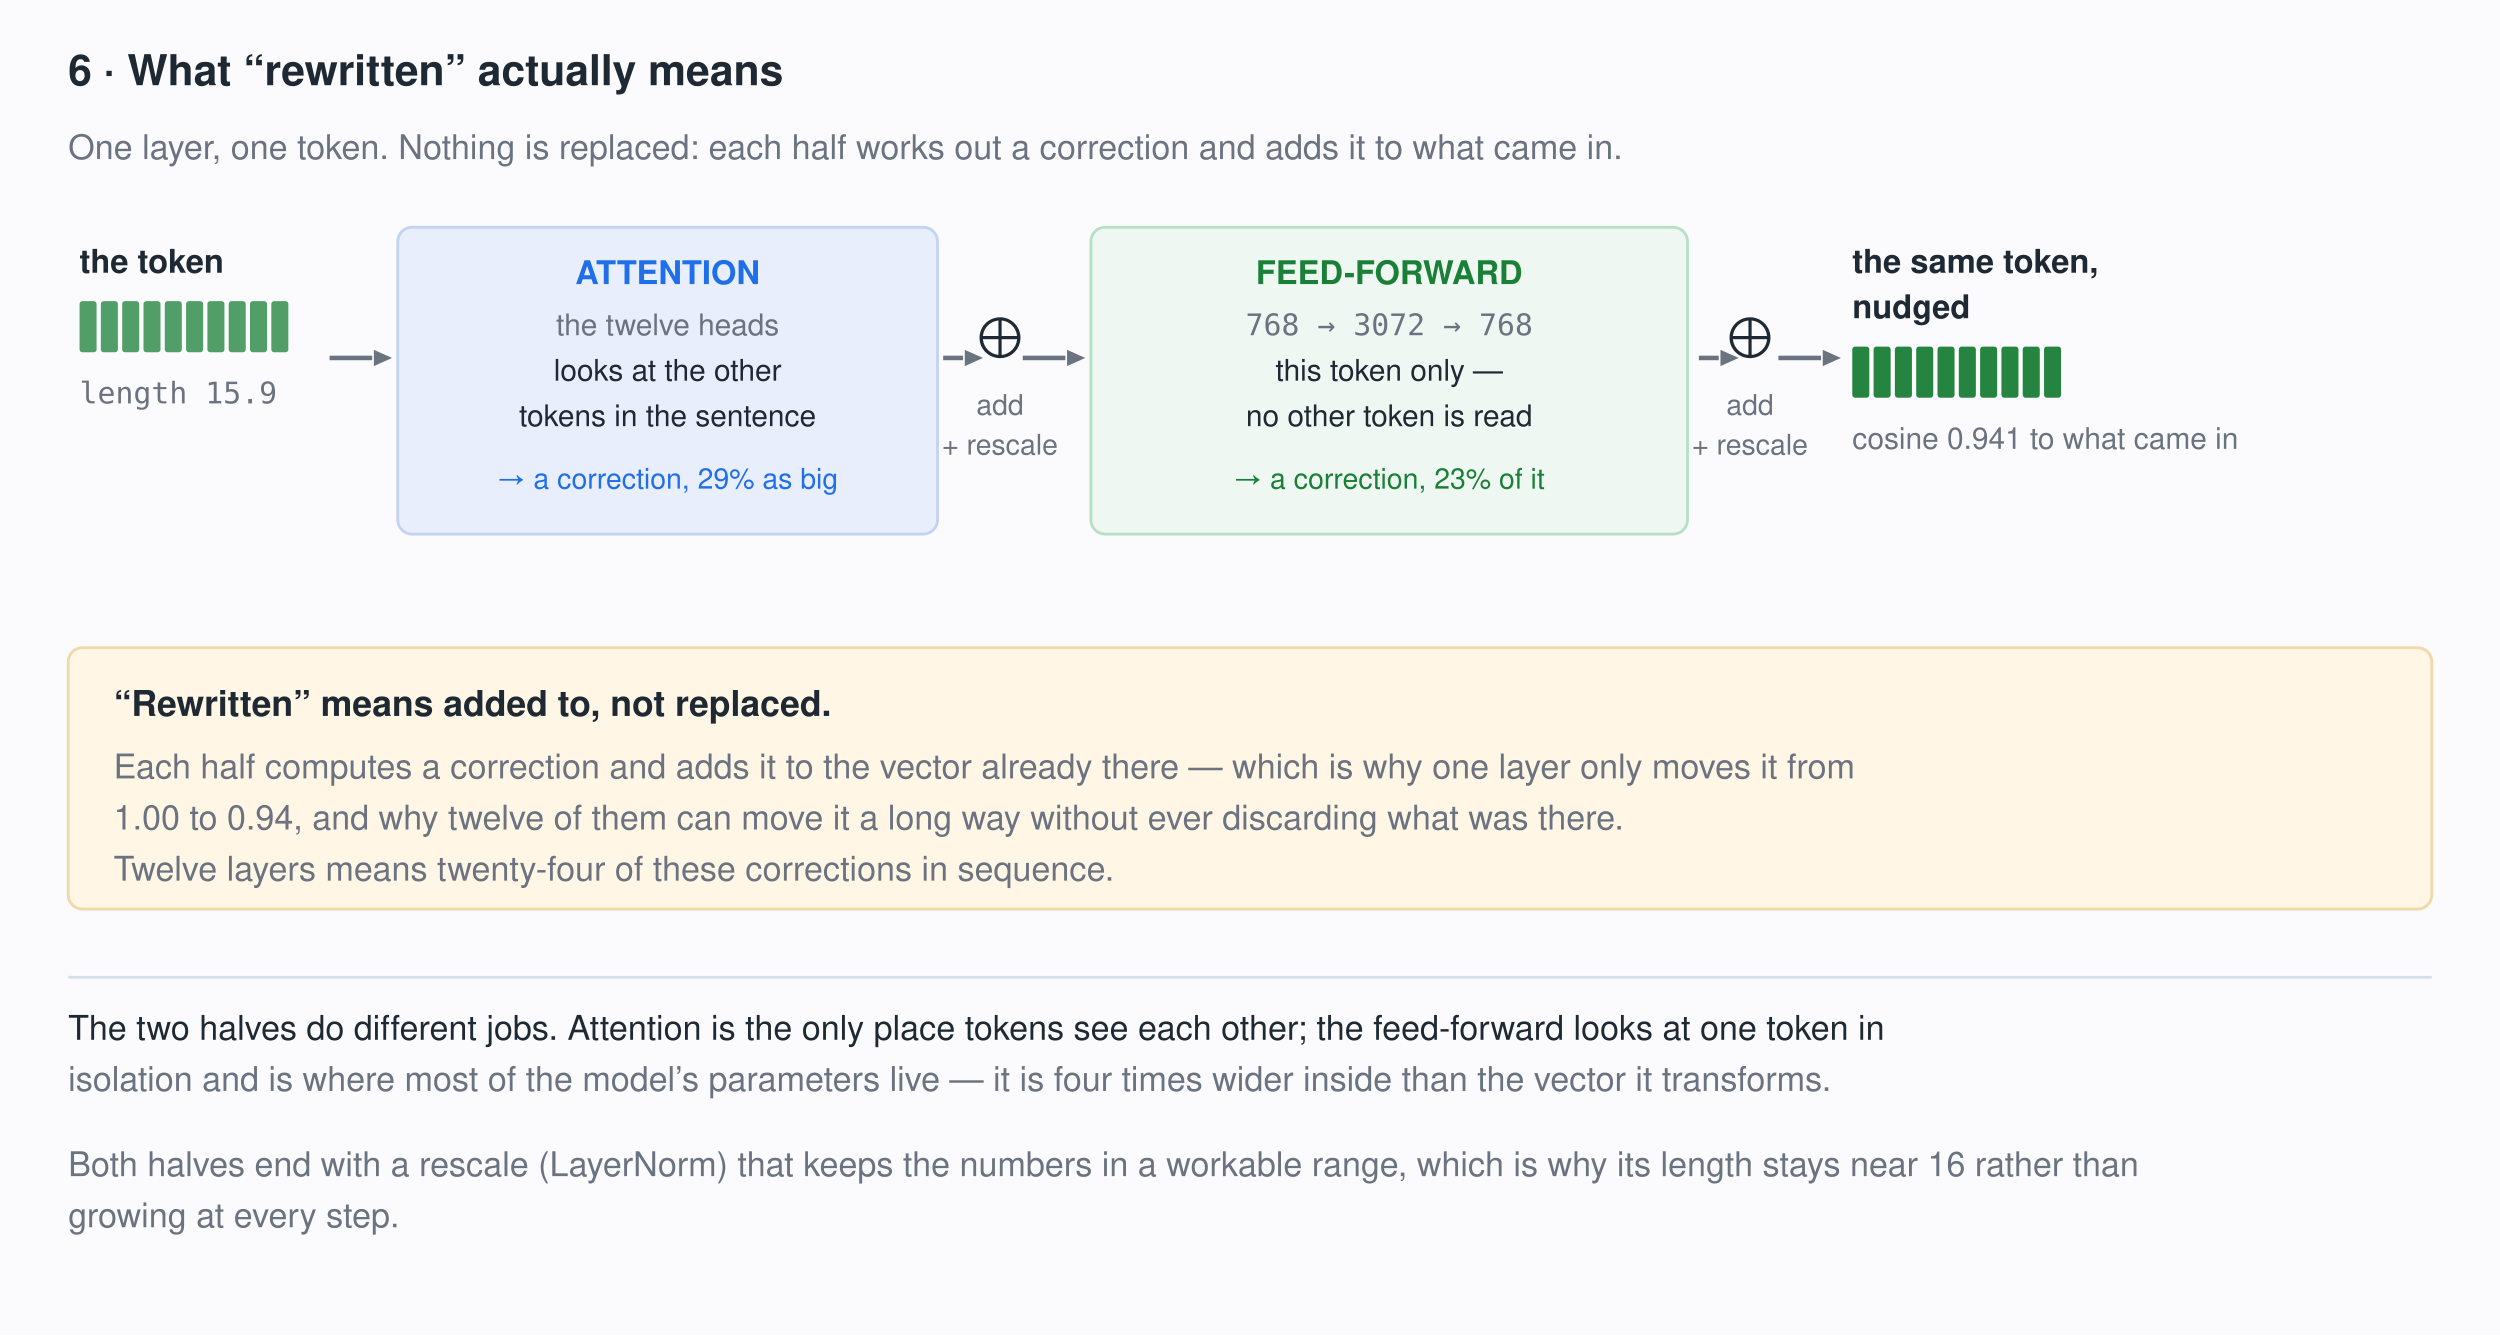
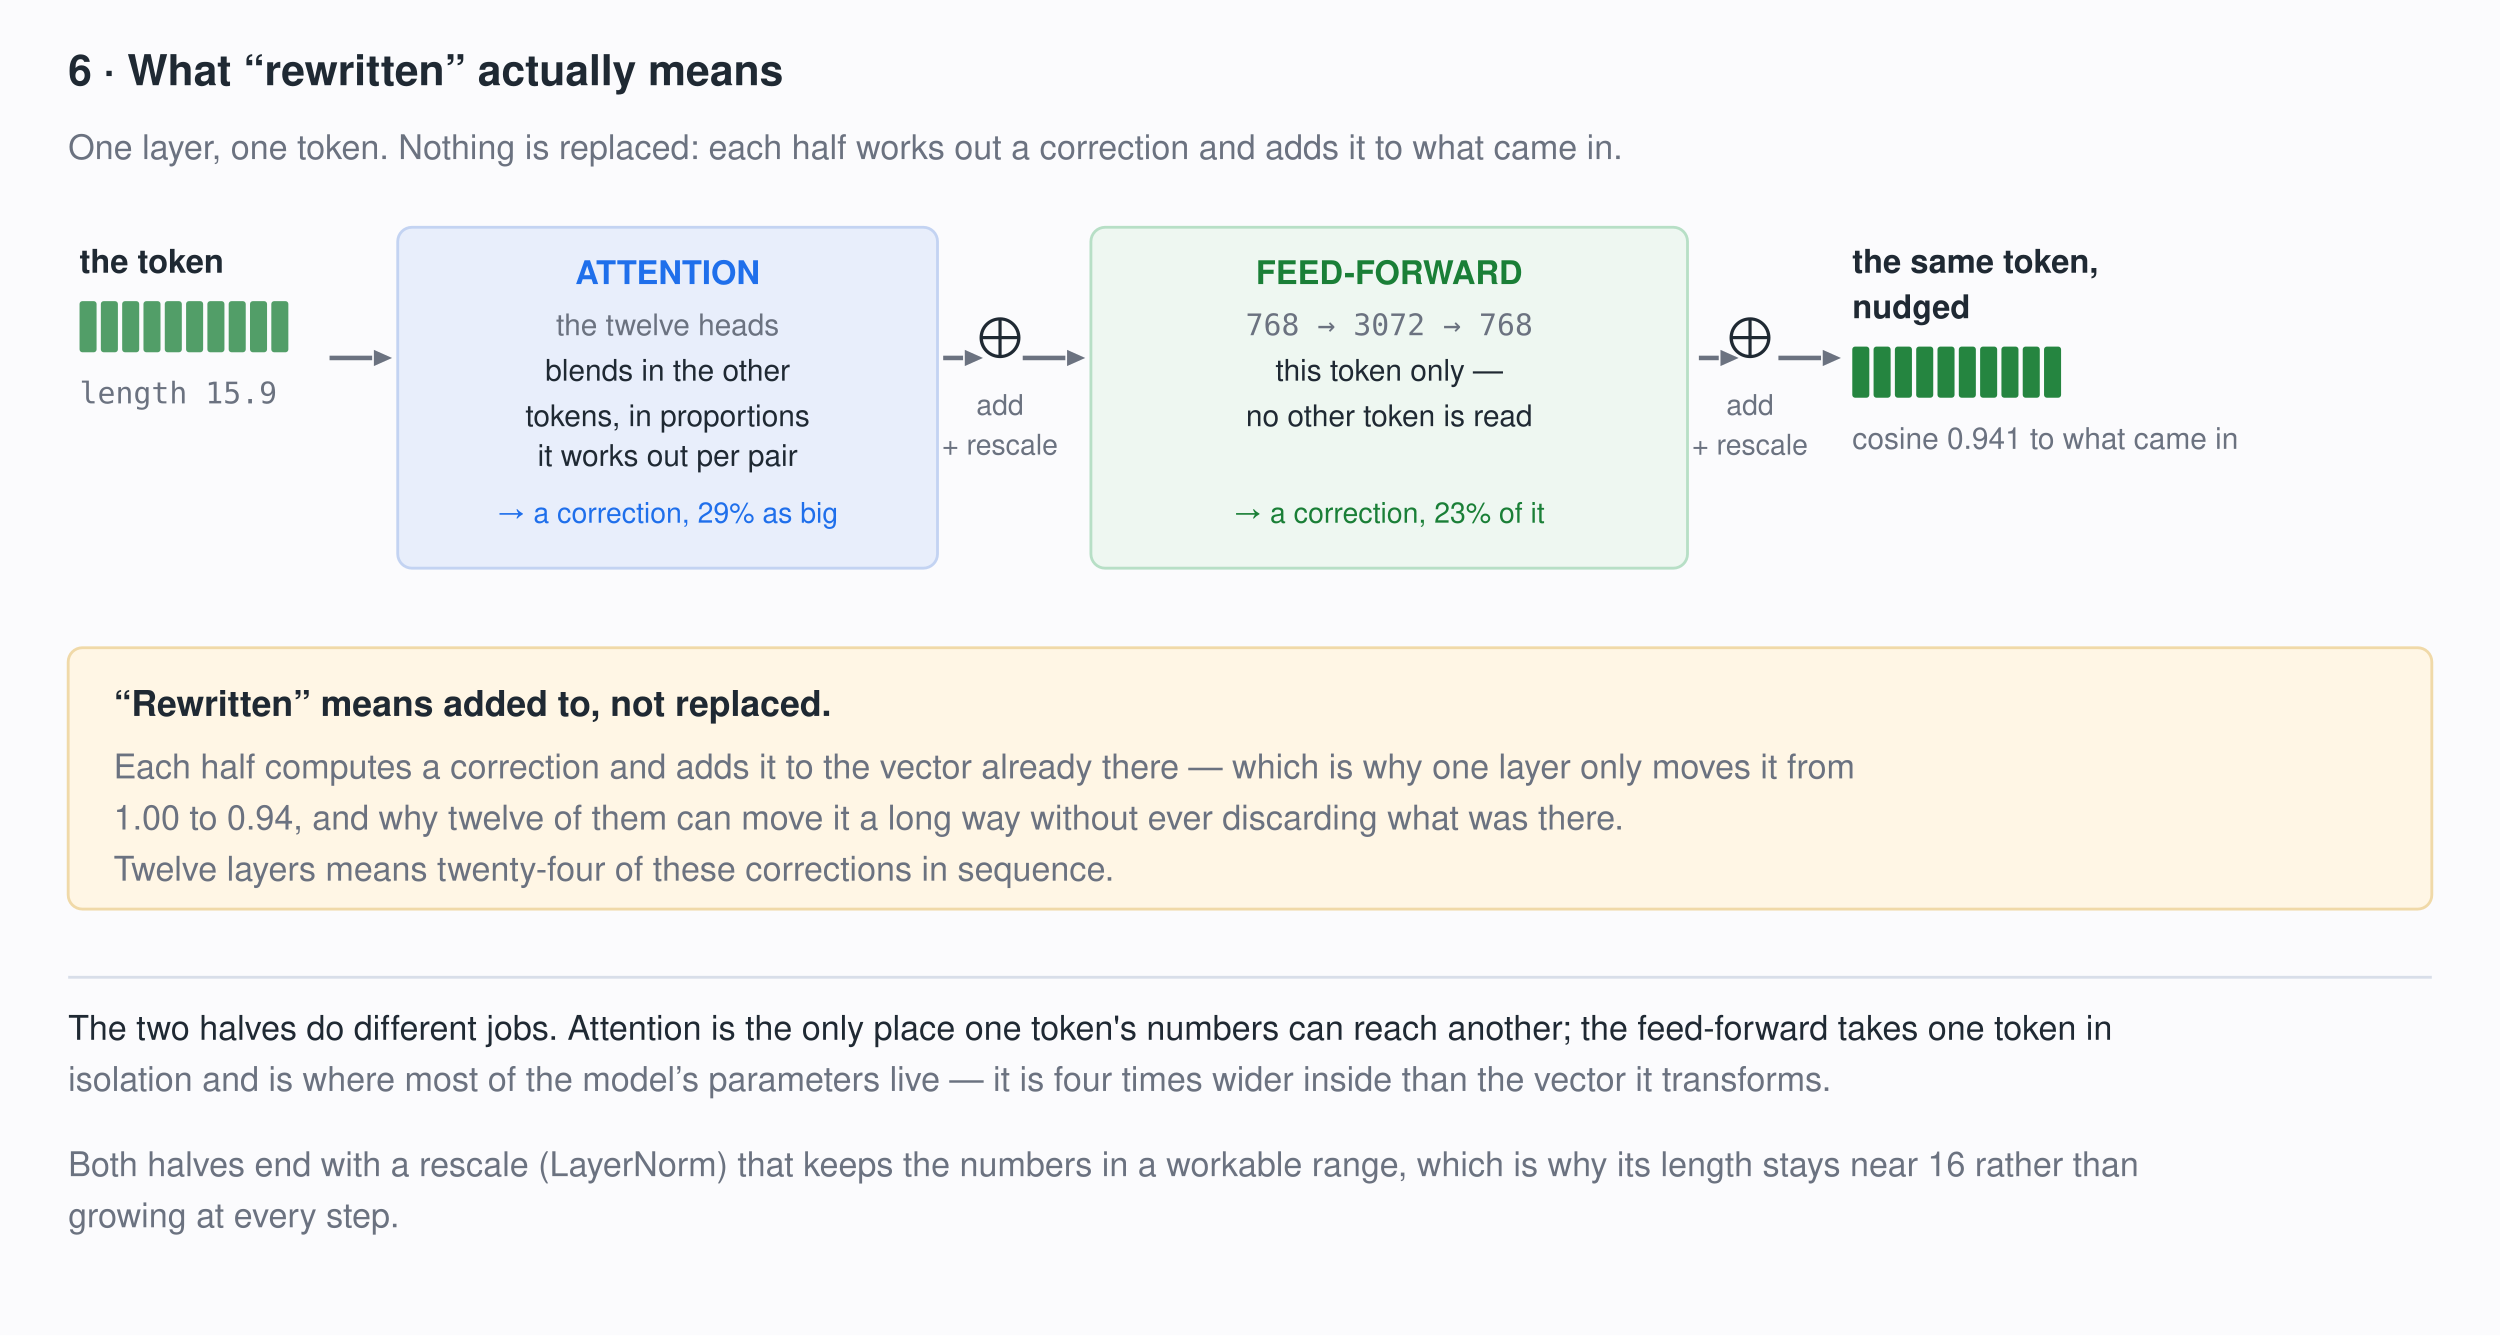
<svg xmlns="http://www.w3.org/2000/svg" viewBox="0 0 880 470" width="880" height="470" role="img" aria-label="What rewritten actually means">
  <rect width="880" height="470" fill="#fbfbfd" />
  <text x="24" y="30" font-family="ui-sans-serif,-apple-system,Segoe UI,Helvetica,Arial,sans-serif" font-size="15" fill="#1f2933" text-anchor="start" font-weight="600" font-style="normal">6 · What “rewritten” actually means</text>
  <text x="24" y="56" font-family="ui-sans-serif,-apple-system,Segoe UI,Helvetica,Arial,sans-serif" font-size="12" fill="#6b7280" text-anchor="start" font-weight="normal" font-style="normal">One layer, one token. Nothing is replaced: each half works out a correction and adds it to what came in.</text>
  <text x="28" y="96" font-family="ui-sans-serif,-apple-system,Segoe UI,Helvetica,Arial,sans-serif" font-size="11.5" fill="#1f2933" text-anchor="start" font-weight="600" font-style="normal">the token</text>
  <rect x="28.0" y="106" width="6" height="18" rx="1" fill="#1a7f37" opacity="0.75" />
  <rect x="35.5" y="106" width="6" height="18" rx="1" fill="#1a7f37" opacity="0.75" />
  <rect x="43.0" y="106" width="6" height="18" rx="1" fill="#1a7f37" opacity="0.75" />
  <rect x="50.5" y="106" width="6" height="18" rx="1" fill="#1a7f37" opacity="0.75" />
  <rect x="58.0" y="106" width="6" height="18" rx="1" fill="#1a7f37" opacity="0.75" />
  <rect x="65.5" y="106" width="6" height="18" rx="1" fill="#1a7f37" opacity="0.75" />
  <rect x="73.0" y="106" width="6" height="18" rx="1" fill="#1a7f37" opacity="0.75" />
  <rect x="80.5" y="106" width="6" height="18" rx="1" fill="#1a7f37" opacity="0.75" />
  <rect x="88.0" y="106" width="6" height="18" rx="1" fill="#1a7f37" opacity="0.75" />
  <rect x="95.5" y="106" width="6" height="18" rx="1" fill="#1a7f37" opacity="0.75" />
  <text x="28" y="142" font-family="ui-monospace,SFMono-Regular,Menlo,Consolas,monospace" font-size="10.5" fill="#6b7280" text-anchor="start" font-weight="normal" font-style="normal">length 15.9</text>
-   <rect x="140" y="80" width="190" height="108" rx="5" fill="#e8eefb" stroke="#c3d3f2" stroke-width="1" />
+   <rect x="140" y="80" width="190" height="120" rx="5" fill="#e8eefb" stroke="#c3d3f2" stroke-width="1" />
  <text x="235" y="100" font-family="ui-sans-serif,-apple-system,Segoe UI,Helvetica,Arial,sans-serif" font-size="11.5" fill="#1f6feb" text-anchor="middle" font-weight="600" font-style="normal">ATTENTION</text>
  <text x="235" y="118" font-family="ui-sans-serif,-apple-system,Segoe UI,Helvetica,Arial,sans-serif" font-size="10.5" fill="#6b7280" text-anchor="middle" font-weight="normal" font-style="normal">the twelve heads</text>
-   <text x="235" y="134" font-family="ui-sans-serif,-apple-system,Segoe UI,Helvetica,Arial,sans-serif" font-size="10.5" fill="#1f2933" text-anchor="middle" font-weight="normal" font-style="normal">looks at the other</text>
-   <text x="235" y="150" font-family="ui-sans-serif,-apple-system,Segoe UI,Helvetica,Arial,sans-serif" font-size="10.5" fill="#1f2933" text-anchor="middle" font-weight="normal" font-style="normal">tokens in the sentence</text>
-   <text x="235" y="172" font-family="ui-sans-serif,-apple-system,Segoe UI,Helvetica,Arial,sans-serif" font-size="10" fill="#1f6feb" text-anchor="middle" font-weight="normal" font-style="normal">→ a correction, 29% as big</text>
+   <text x="235" y="134" font-family="ui-sans-serif,-apple-system,Segoe UI,Helvetica,Arial,sans-serif" font-size="10.5" fill="#1f2933" text-anchor="middle" font-weight="normal" font-style="normal">blends in the other</text>
+   <text x="235" y="150" font-family="ui-sans-serif,-apple-system,Segoe UI,Helvetica,Arial,sans-serif" font-size="10.5" fill="#1f2933" text-anchor="middle" font-weight="normal" font-style="normal">tokens, in proportions</text>
+   <text x="235" y="164" font-family="ui-sans-serif,-apple-system,Segoe UI,Helvetica,Arial,sans-serif" font-size="10.5" fill="#1f2933" text-anchor="middle" font-weight="normal" font-style="normal">it works out per pair</text>
+   <text x="235" y="184" font-family="ui-sans-serif,-apple-system,Segoe UI,Helvetica,Arial,sans-serif" font-size="10" fill="#1f6feb" text-anchor="middle" font-weight="normal" font-style="normal">→ a correction, 29% as big</text>
  <text x="352" y="126" font-family="ui-sans-serif,-apple-system,Segoe UI,Helvetica,Arial,sans-serif" font-size="20" fill="#1f2933" text-anchor="middle" font-weight="normal" font-style="normal">⊕</text>
  <text x="352" y="146" font-family="ui-sans-serif,-apple-system,Segoe UI,Helvetica,Arial,sans-serif" font-size="10" fill="#6b7280" text-anchor="middle" font-weight="normal" font-style="normal">add</text>
  <text x="352" y="160" font-family="ui-sans-serif,-apple-system,Segoe UI,Helvetica,Arial,sans-serif" font-size="10" fill="#6b7280" text-anchor="middle" font-weight="normal" font-style="normal">+ rescale</text>
-   <rect x="384" y="80" width="210" height="108" rx="5" fill="#eef7f1" stroke="#b7dfc6" stroke-width="1" />
+   <rect x="384" y="80" width="210" height="120" rx="5" fill="#eef7f1" stroke="#b7dfc6" stroke-width="1" />
  <text x="489" y="100" font-family="ui-sans-serif,-apple-system,Segoe UI,Helvetica,Arial,sans-serif" font-size="11.5" fill="#1a7f37" text-anchor="middle" font-weight="600" font-style="normal">FEED-FORWARD</text>
  <text x="489" y="118" font-family="ui-monospace,SFMono-Regular,Menlo,Consolas,monospace" font-size="10.5" fill="#6b7280" text-anchor="middle" font-weight="normal" font-style="normal">768 → 3072 → 768</text>
  <text x="489" y="134" font-family="ui-sans-serif,-apple-system,Segoe UI,Helvetica,Arial,sans-serif" font-size="10.5" fill="#1f2933" text-anchor="middle" font-weight="normal" font-style="normal">this token only —</text>
  <text x="489" y="150" font-family="ui-sans-serif,-apple-system,Segoe UI,Helvetica,Arial,sans-serif" font-size="10.5" fill="#1f2933" text-anchor="middle" font-weight="normal" font-style="normal">no other token is read</text>
-   <text x="489" y="172" font-family="ui-sans-serif,-apple-system,Segoe UI,Helvetica,Arial,sans-serif" font-size="10" fill="#1a7f37" text-anchor="middle" font-weight="normal" font-style="normal">→ a correction, 23% of it</text>
+   <text x="489" y="184" font-family="ui-sans-serif,-apple-system,Segoe UI,Helvetica,Arial,sans-serif" font-size="10" fill="#1a7f37" text-anchor="middle" font-weight="normal" font-style="normal">→ a correction, 23% of it</text>
  <text x="616" y="126" font-family="ui-sans-serif,-apple-system,Segoe UI,Helvetica,Arial,sans-serif" font-size="20" fill="#1f2933" text-anchor="middle" font-weight="normal" font-style="normal">⊕</text>
  <text x="616" y="146" font-family="ui-sans-serif,-apple-system,Segoe UI,Helvetica,Arial,sans-serif" font-size="10" fill="#6b7280" text-anchor="middle" font-weight="normal" font-style="normal">add</text>
  <text x="616" y="160" font-family="ui-sans-serif,-apple-system,Segoe UI,Helvetica,Arial,sans-serif" font-size="10" fill="#6b7280" text-anchor="middle" font-weight="normal" font-style="normal">+ rescale</text>
  <text x="652" y="96" font-family="ui-sans-serif,-apple-system,Segoe UI,Helvetica,Arial,sans-serif" font-size="11.5" fill="#1f2933" text-anchor="start" font-weight="600" font-style="normal">the same token,</text>
  <text x="652" y="112" font-family="ui-sans-serif,-apple-system,Segoe UI,Helvetica,Arial,sans-serif" font-size="11.5" fill="#1f2933" text-anchor="start" font-weight="600" font-style="normal">nudged</text>
  <rect x="652.0" y="122" width="6" height="18" rx="1" fill="#1a7f37" opacity="0.95" />
  <rect x="659.5" y="122" width="6" height="18" rx="1" fill="#1a7f37" opacity="0.95" />
  <rect x="667.0" y="122" width="6" height="18" rx="1" fill="#1a7f37" opacity="0.95" />
  <rect x="674.5" y="122" width="6" height="18" rx="1" fill="#1a7f37" opacity="0.95" />
  <rect x="682.0" y="122" width="6" height="18" rx="1" fill="#1a7f37" opacity="0.95" />
  <rect x="689.5" y="122" width="6" height="18" rx="1" fill="#1a7f37" opacity="0.95" />
  <rect x="697.0" y="122" width="6" height="18" rx="1" fill="#1a7f37" opacity="0.95" />
  <rect x="704.5" y="122" width="6" height="18" rx="1" fill="#1a7f37" opacity="0.95" />
  <rect x="712.0" y="122" width="6" height="18" rx="1" fill="#1a7f37" opacity="0.95" />
  <rect x="719.5" y="122" width="6" height="18" rx="1" fill="#1a7f37" opacity="0.95" />
  <text x="652" y="158" font-family="ui-sans-serif,-apple-system,Segoe UI,Helvetica,Arial,sans-serif" font-size="10.5" fill="#6b7280" text-anchor="start" font-weight="normal" font-style="normal">cosine 0.941 to what came in</text>
  <line x1="116" y1="126" x2="131.0" y2="126.0" stroke="#6b7280" stroke-width="1.6" />
  <polygon points="138,126 131.608,128.854 131.608,123.146" fill="#6b7280" />
  <line x1="332" y1="126" x2="339.0" y2="126.0" stroke="#6b7280" stroke-width="1.6" />
  <polygon points="346,126 339.608,128.854 339.608,123.146" fill="#6b7280" />
  <line x1="360" y1="126" x2="375.0" y2="126.0" stroke="#6b7280" stroke-width="1.6" />
  <polygon points="382,126 375.608,128.854 375.608,123.146" fill="#6b7280" />
  <line x1="598" y1="126" x2="605.0" y2="126.0" stroke="#6b7280" stroke-width="1.6" />
  <polygon points="612,126 605.608,128.854 605.608,123.146" fill="#6b7280" />
  <line x1="626" y1="126" x2="641.0" y2="126.0" stroke="#6b7280" stroke-width="1.6" />
  <polygon points="648,126 641.608,128.854 641.608,123.146" fill="#6b7280" />
  <rect x="24" y="228" width="832" height="92" rx="5" fill="#fff6e5" stroke="#f0d9a8" stroke-width="1" />
  <text x="40" y="252" font-family="ui-sans-serif,-apple-system,Segoe UI,Helvetica,Arial,sans-serif" font-size="12.5" fill="#1f2933" text-anchor="start" font-weight="600" font-style="normal">“Rewritten” means added to, not replaced.</text>
  <text x="40" y="274" font-family="ui-sans-serif,-apple-system,Segoe UI,Helvetica,Arial,sans-serif" font-size="12" fill="#6b7280" text-anchor="start" font-weight="normal" font-style="normal">Each half computes a correction and adds it to the vector already there — which is why one layer only moves it from</text>
  <text x="40" y="292" font-family="ui-sans-serif,-apple-system,Segoe UI,Helvetica,Arial,sans-serif" font-size="12" fill="#6b7280" text-anchor="start" font-weight="normal" font-style="normal">1.00 to 0.94, and why twelve of them can move it a long way without ever discarding what was there.</text>
  <text x="40" y="310" font-family="ui-sans-serif,-apple-system,Segoe UI,Helvetica,Arial,sans-serif" font-size="12" fill="#6b7280" text-anchor="start" font-weight="normal" font-style="normal">Twelve layers means twenty-four of these corrections in sequence.</text>
  <line x1="24" y1="344" x2="856" y2="344" stroke="#d8dee9" stroke-width="1" />
-   <text x="24" y="366" font-family="ui-sans-serif,-apple-system,Segoe UI,Helvetica,Arial,sans-serif" font-size="12" fill="#1f2933" text-anchor="start" font-weight="normal" font-style="normal">The two halves do different jobs. Attention is the only place tokens see each other; the feed-forward looks at one token in</text>
+   <text x="24" y="366" font-family="ui-sans-serif,-apple-system,Segoe UI,Helvetica,Arial,sans-serif" font-size="12" fill="#1f2933" text-anchor="start" font-weight="normal" font-style="normal">The two halves do different jobs. Attention is the only place one token's numbers can reach another; the feed-forward takes one token in</text>
  <text x="24" y="384" font-family="ui-sans-serif,-apple-system,Segoe UI,Helvetica,Arial,sans-serif" font-size="12" fill="#6b7280" text-anchor="start" font-weight="normal" font-style="normal">isolation and is where most of the model’s parameters live — it is four times wider inside than the vector it transforms.</text>
  <text x="24" y="414" font-family="ui-sans-serif,-apple-system,Segoe UI,Helvetica,Arial,sans-serif" font-size="12" fill="#6b7280" text-anchor="start" font-weight="normal" font-style="normal">Both halves end with a rescale (LayerNorm) that keeps the numbers in a workable range, which is why its length stays near 16 rather than</text>
  <text x="24" y="432" font-family="ui-sans-serif,-apple-system,Segoe UI,Helvetica,Arial,sans-serif" font-size="12" fill="#6b7280" text-anchor="start" font-weight="normal" font-style="normal">growing at every step.</text>
</svg>
